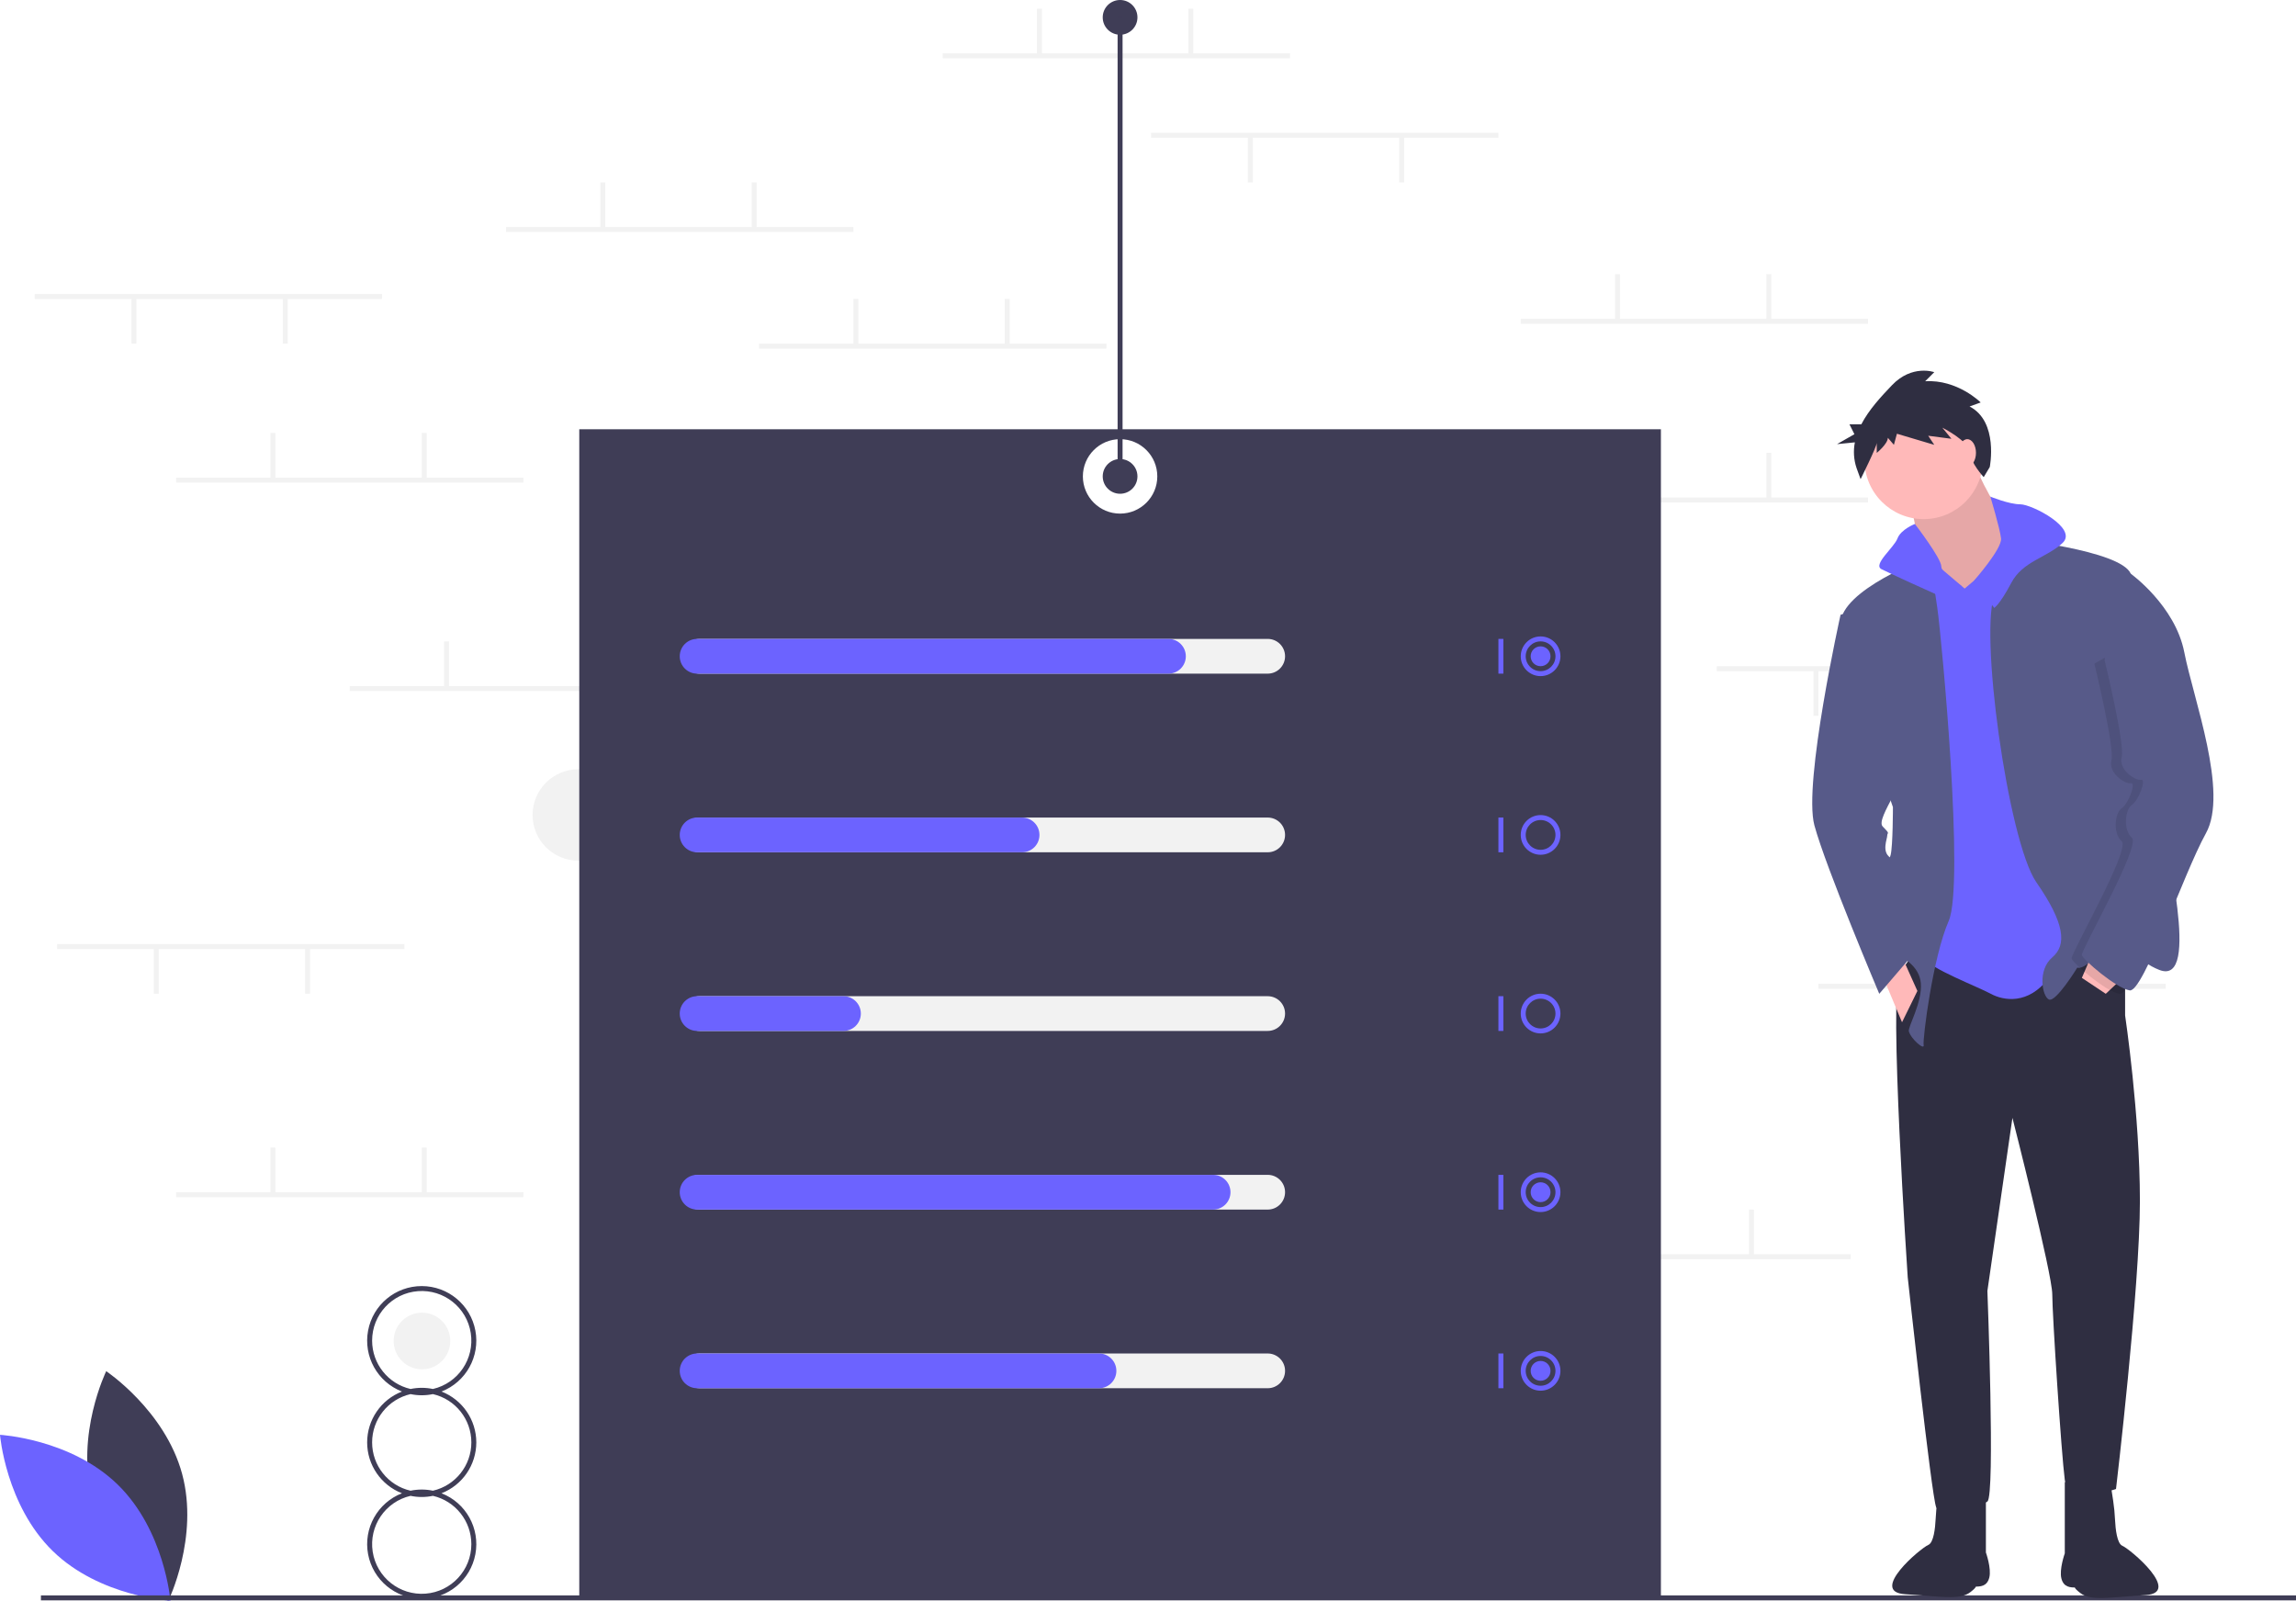
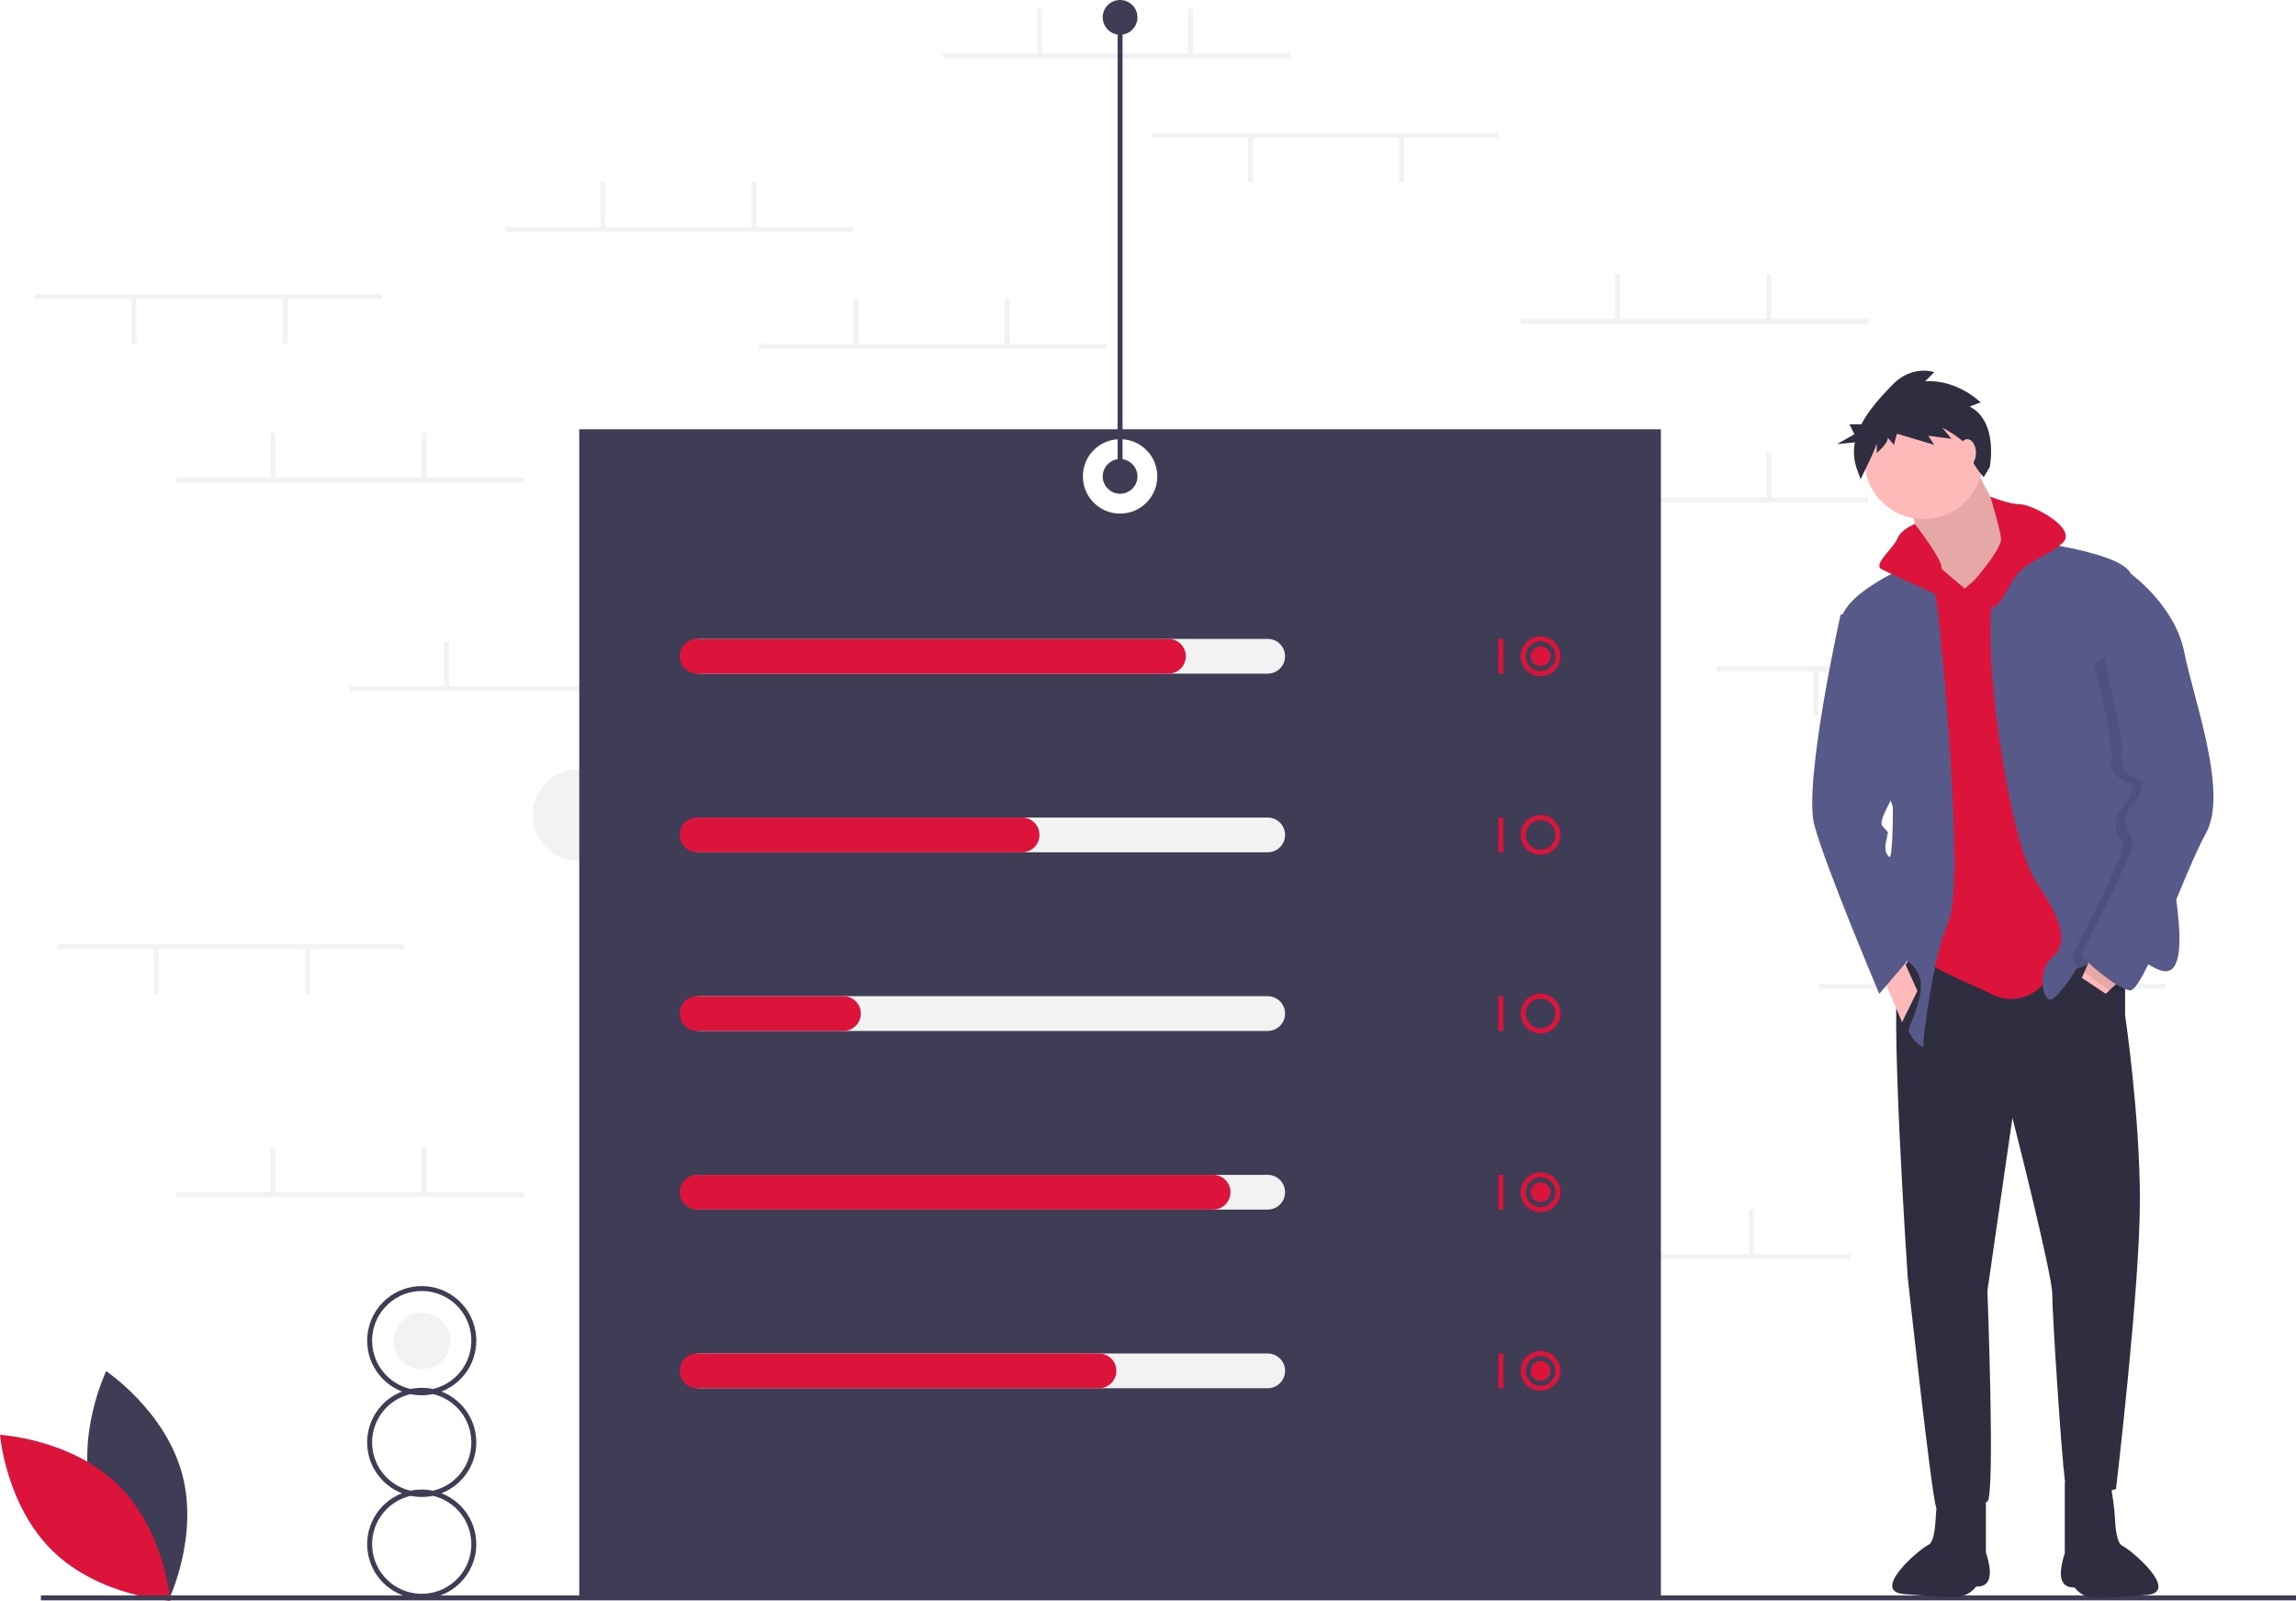
<svg xmlns="http://www.w3.org/2000/svg" id="a2942aa7-bf0d-42c0-bc52-bf4c952347c5" data-name="Layer 1" width="925.497" height="645.184" viewBox="0 0 925.497 645.184">
  <circle cx="233.088" cy="328.457" r="18.409" fill="#f2f2f2" />
  <circle cx="170.088" cy="540.457" r="11.409" fill="#f2f2f2" />
  <rect x="379.997" y="21.5" width="140" height="2" fill="#f2f2f2" />
  <rect x="417.997" y="3.5" width="2" height="18.5" fill="#f2f2f2" />
  <rect x="478.997" y="3.5" width="2" height="18.5" fill="#f2f2f2" />
  <rect x="605.997" y="505.5" width="140" height="2" fill="#f2f2f2" />
  <rect x="643.997" y="487.5" width="2" height="18.5" fill="#f2f2f2" />
  <rect x="704.997" y="487.5" width="2" height="18.5" fill="#f2f2f2" />
  <rect x="612.997" y="200.5" width="140" height="2" fill="#f2f2f2" />
  <rect x="650.997" y="182.5" width="2" height="18.5" fill="#f2f2f2" />
  <rect x="711.997" y="182.5" width="2" height="18.5" fill="#f2f2f2" />
  <rect x="612.997" y="128.5" width="140" height="2" fill="#f2f2f2" />
  <rect x="650.997" y="110.5" width="2" height="18.5" fill="#f2f2f2" />
  <rect x="711.997" y="110.5" width="2" height="18.5" fill="#f2f2f2" />
  <rect x="305.997" y="138.5" width="140" height="2" fill="#f2f2f2" />
  <rect x="343.997" y="120.5" width="2" height="18.5" fill="#f2f2f2" />
  <rect x="404.997" y="120.5" width="2" height="18.5" fill="#f2f2f2" />
  <rect x="203.997" y="91.5" width="140" height="2" fill="#f2f2f2" />
  <rect x="241.997" y="73.5" width="2" height="18.5" fill="#f2f2f2" />
  <rect x="302.997" y="73.5" width="2" height="18.5" fill="#f2f2f2" />
  <rect x="140.997" y="276.5" width="140" height="2" fill="#f2f2f2" />
  <rect x="178.997" y="258.5" width="2" height="18.5" fill="#f2f2f2" />
  <rect x="239.997" y="258.5" width="2" height="18.5" fill="#f2f2f2" />
  <rect x="70.997" y="480.5" width="140" height="2" fill="#f2f2f2" />
  <rect x="108.997" y="462.5" width="2" height="18.5" fill="#f2f2f2" />
  <rect x="169.997" y="462.5" width="2" height="18.5" fill="#f2f2f2" />
  <rect x="732.997" y="396.5" width="140" height="2" fill="#f2f2f2" />
  <rect x="770.997" y="378.5" width="2" height="18.5" fill="#f2f2f2" />
  <rect x="831.997" y="378.5" width="2" height="18.5" fill="#f2f2f2" />
  <rect x="691.997" y="268.5" width="140" height="2" fill="#f2f2f2" />
  <rect x="791.997" y="270" width="2" height="18.5" fill="#f2f2f2" />
  <rect x="730.997" y="270" width="2" height="18.5" fill="#f2f2f2" />
  <rect x="13.997" y="118.5" width="140" height="2" fill="#f2f2f2" />
  <rect x="113.997" y="120" width="2" height="18.5" fill="#f2f2f2" />
  <rect x="52.997" y="120" width="2" height="18.5" fill="#f2f2f2" />
  <rect x="22.997" y="380.5" width="140" height="2" fill="#f2f2f2" />
  <rect x="122.997" y="382" width="2" height="18.5" fill="#f2f2f2" />
  <rect x="61.997" y="382" width="2" height="18.5" fill="#f2f2f2" />
  <rect x="463.997" y="53.5" width="140" height="2" fill="#f2f2f2" />
  <rect x="563.997" y="55" width="2" height="18.5" fill="#f2f2f2" />
  <rect x="502.997" y="55" width="2" height="18.5" fill="#f2f2f2" />
  <rect x="70.997" y="192.5" width="140" height="2" fill="#f2f2f2" />
  <rect x="108.997" y="174.5" width="2" height="18.5" fill="#f2f2f2" />
  <rect x="169.997" y="174.5" width="2" height="18.5" fill="#f2f2f2" />
  <path d="M370.748,300.408v471h436v-471Zm218,34a15,15,0,1,1,15-15A15,15,0,0,1,588.749,334.408Z" transform="translate(-137.2515 -127.4078)" fill="#3f3d56" />
  <path d="M174.506,731.205c6.914,25.558,30.596,41.387,30.596,41.387s12.472-25.609,5.558-51.167-30.596-41.387-30.596-41.387S167.592,705.647,174.506,731.205Z" transform="translate(-137.2515 -127.4078)" fill="#3f3d56" />
-   <path d="M184.666,725.712c18.972,18.469,21.289,46.859,21.289,46.859s-28.442-1.553-47.415-20.022-21.289-46.859-21.289-46.859S165.694,707.244,184.666,725.712Z" transform="translate(-137.2515 -127.4078)" fill="#6c63ff" />
+   <path d="M184.666,725.712c18.972,18.469,21.289,46.859,21.289,46.859s-28.442-1.553-47.415-20.022-21.289-46.859-21.289-46.859S165.694,707.244,184.666,725.712Z" transform="translate(-137.2515 -127.4078)" fill="crimson" />
  <rect x="16.497" y="643" width="909" height="2" fill="#3f3d56" />
  <path d="M329.248,708.746a22.031,22.031,0,0,0-14.031-20.5,22,22,0,1,0-15.938,0,21.991,21.991,0,0,0,0,41,22,22,0,1,0,15.938,0A22.031,22.031,0,0,0,329.248,708.746Zm-42-41a20,20,0,1,1,24.513,19.467,22.023,22.023,0,0,0-9.026,0A20.021,20.021,0,0,1,287.248,667.746Zm40,82a20,20,0,1,1-24.513-19.467,22.024,22.024,0,0,0,9.026,0A20.021,20.021,0,0,1,327.248,749.746Zm-15.487-21.533a22.023,22.023,0,0,0-9.026,0,19.979,19.979,0,0,1,0-38.935,22.024,22.024,0,0,0,9.026,0,19.979,19.979,0,0,1,0,38.935Z" transform="translate(-137.2515 -127.4078)" fill="#3f3d56" />
  <path d="M648.249,398.908h-229a7,7,0,1,1,0-14h229a7,7,0,0,1,0,14Z" transform="translate(-137.2515 -127.4078)" fill="#f2f2f2" />
  <path d="M648.249,470.908h-229a7,7,0,1,1,0-14h229a7,7,0,0,1,0,14Z" transform="translate(-137.2515 -127.4078)" fill="#f2f2f2" />
  <path d="M648.249,542.908h-229a7,7,0,1,1,0-14h229a7,7,0,0,1,0,14Z" transform="translate(-137.2515 -127.4078)" fill="#f2f2f2" />
  <path d="M648.249,614.908h-229a7,7,0,1,1,0-14h229a7,7,0,0,1,0,14Z" transform="translate(-137.2515 -127.4078)" fill="#f2f2f2" />
  <path d="M648.249,686.908h-229a7,7,0,1,1,0-14h229a7,7,0,0,1,0,14Z" transform="translate(-137.2515 -127.4078)" fill="#f2f2f2" />
-   <path d="M608.249,398.908h-190a7,7,0,1,1,0-14h190a7,7,0,0,1,0,14Z" transform="translate(-137.2515 -127.4078)" fill="#6c63ff" />
-   <path d="M549.249,470.908h-131a7,7,0,1,1,0-14h131a7,7,0,0,1,0,14Z" transform="translate(-137.2515 -127.4078)" fill="#6c63ff" />
-   <path d="M477.248,542.908h-59a7,7,0,1,1,0-14h59a7,7,0,0,1,0,14Z" transform="translate(-137.2515 -127.4078)" fill="#6c63ff" />
-   <path d="M626.249,614.908h-208a7,7,0,1,1,0-14h208a7,7,0,0,1,0,14Z" transform="translate(-137.2515 -127.4078)" fill="#6c63ff" />
-   <path d="M580.249,686.908h-162a7,7,0,1,1,0-14h162a7,7,0,0,1,0,14Z" transform="translate(-137.2515 -127.4078)" fill="#6c63ff" />
-   <rect x="603.997" y="257.5" width="2" height="14" fill="#6c63ff" />
-   <path d="M758.249,399.908a8,8,0,1,1,8-8A8.009,8.009,0,0,1,758.249,399.908Zm0-14a6,6,0,1,0,6,6A6.007,6.007,0,0,0,758.249,385.908Z" transform="translate(-137.2515 -127.4078)" fill="#6c63ff" />
-   <rect x="603.997" y="329.5" width="2" height="14" fill="#6c63ff" />
-   <path d="M758.249,471.908a8,8,0,1,1,8-8A8.009,8.009,0,0,1,758.249,471.908Zm0-14a6,6,0,1,0,6,6A6.007,6.007,0,0,0,758.249,457.908Z" transform="translate(-137.2515 -127.4078)" fill="#6c63ff" />
-   <rect x="603.997" y="401.5" width="2" height="14" fill="#6c63ff" />
-   <path d="M758.249,543.908a8,8,0,1,1,8-8A8.009,8.009,0,0,1,758.249,543.908Zm0-14a6,6,0,1,0,6,6A6.007,6.007,0,0,0,758.249,529.908Z" transform="translate(-137.2515 -127.4078)" fill="#6c63ff" />
-   <rect x="603.997" y="473.5" width="2" height="14" fill="#6c63ff" />
-   <path d="M758.249,615.908a8,8,0,1,1,8-8A8.009,8.009,0,0,1,758.249,615.908Zm0-14a6,6,0,1,0,6,6A6.007,6.007,0,0,0,758.249,601.908Z" transform="translate(-137.2515 -127.4078)" fill="#6c63ff" />
-   <rect x="603.997" y="545.5" width="2" height="14" fill="#6c63ff" />
-   <path d="M758.249,687.908a8,8,0,1,1,8-8A8.009,8.009,0,0,1,758.249,687.908Zm0-14a6,6,0,1,0,6,6A6.007,6.007,0,0,0,758.249,673.908Z" transform="translate(-137.2515 -127.4078)" fill="#6c63ff" />
-   <circle cx="620.997" cy="264.5" r="4" fill="#6c63ff" />
-   <circle cx="620.997" cy="480.5" r="4" fill="#6c63ff" />
-   <circle cx="620.997" cy="552.5" r="4" fill="#6c63ff" />
+   <path d="M608.249,398.908h-190a7,7,0,1,1,0-14h190a7,7,0,0,1,0,14Z" transform="translate(-137.2515 -127.4078)" fill="crimson" />
+   <path d="M549.249,470.908h-131a7,7,0,1,1,0-14h131a7,7,0,0,1,0,14Z" transform="translate(-137.2515 -127.4078)" fill="crimson" />
+   <path d="M477.248,542.908h-59a7,7,0,1,1,0-14h59a7,7,0,0,1,0,14Z" transform="translate(-137.2515 -127.4078)" fill="crimson" />
+   <path d="M626.249,614.908h-208a7,7,0,1,1,0-14h208a7,7,0,0,1,0,14Z" transform="translate(-137.2515 -127.4078)" fill="crimson" />
+   <path d="M580.249,686.908h-162a7,7,0,1,1,0-14h162a7,7,0,0,1,0,14Z" transform="translate(-137.2515 -127.4078)" fill="crimson" />
+   <rect x="603.997" y="257.5" width="2" height="14" fill="crimson" />
+   <path d="M758.249,399.908a8,8,0,1,1,8-8A8.009,8.009,0,0,1,758.249,399.908Zm0-14a6,6,0,1,0,6,6A6.007,6.007,0,0,0,758.249,385.908Z" transform="translate(-137.2515 -127.4078)" fill="crimson" />
+   <rect x="603.997" y="329.5" width="2" height="14" fill="crimson" />
+   <path d="M758.249,471.908a8,8,0,1,1,8-8A8.009,8.009,0,0,1,758.249,471.908Zm0-14a6,6,0,1,0,6,6A6.007,6.007,0,0,0,758.249,457.908Z" transform="translate(-137.2515 -127.4078)" fill="crimson" />
+   <rect x="603.997" y="401.5" width="2" height="14" fill="crimson" />
+   <path d="M758.249,543.908a8,8,0,1,1,8-8A8.009,8.009,0,0,1,758.249,543.908Zm0-14a6,6,0,1,0,6,6A6.007,6.007,0,0,0,758.249,529.908Z" transform="translate(-137.2515 -127.4078)" fill="crimson" />
+   <rect x="603.997" y="473.5" width="2" height="14" fill="crimson" />
+   <path d="M758.249,615.908a8,8,0,1,1,8-8A8.009,8.009,0,0,1,758.249,615.908Zm0-14a6,6,0,1,0,6,6A6.007,6.007,0,0,0,758.249,601.908Z" transform="translate(-137.2515 -127.4078)" fill="crimson" />
+   <rect x="603.997" y="545.5" width="2" height="14" fill="crimson" />
+   <path d="M758.249,687.908a8,8,0,1,1,8-8A8.009,8.009,0,0,1,758.249,687.908Zm0-14a6,6,0,1,0,6,6A6.007,6.007,0,0,0,758.249,673.908Z" transform="translate(-137.2515 -127.4078)" fill="crimson" />
+   <circle cx="620.997" cy="264.5" r="4" fill="crimson" />
+   <circle cx="620.997" cy="480.5" r="4" fill="crimson" />
+   <circle cx="620.997" cy="552.5" r="4" fill="crimson" />
  <circle cx="451.497" cy="192" r="7" fill="#3f3d56" />
  <circle cx="451.497" cy="7" r="7" fill="#3f3d56" />
  <rect x="450.497" y="7" width="2" height="185" fill="#3f3d56" />
  <path d="M993.865,511.887v24.775s5.964,39.915,5.964,74.783S990.195,727.52,990.195,727.52s-19.269,6.882-20.646-3.67-5.047-66.525-5.047-74.783-16.058-71.113-16.058-71.113L938.351,647.69s3.212,82.583,0,84.877-18.811,6.423-20.646,2.294-11.47-92.676-11.47-92.676-7.799-115.616-3.212-122.498,8.717-12.387,8.717-12.387S977.348,491.241,993.865,511.887Z" transform="translate(-137.2515 -127.4078)" fill="#2f2e41" />
  <path d="M987.901,724.767l1.151,7.479a73.664,73.664,0,0,1,.752,7.699c.179,3.757.804,9.545,2.945,10.463,3.212,1.376,24.056,18.956,9.375,19.873s-22.026,2.503-26.375-.873c-5.141-3.992.682-2.184-1.612-2.184s-5.047,0-5.964-3.67,1.376-10.093,1.376-10.093V724.767Z" transform="translate(-137.2515 -127.4078)" fill="#2f2e41" />
  <path d="M919.397,724.408l-1.151,7.479a73.664,73.664,0,0,0-.752,7.699c-.179,3.757-.804,9.545-2.945,10.463-3.212,1.376-24.056,18.956-9.375,19.873s22.026,2.503,26.375-.873c5.141-3.992-.682-2.184,1.612-2.184s5.047,0,5.964-3.67-1.376-10.093-1.376-10.093V724.408Z" transform="translate(-137.2515 -127.4078)" fill="#2f2e41" />
  <path d="M932.387,312.77s7.8,19.269,13.305,22.481,2.753,17.893,2.753,17.893l-13.764,19.269H923.67l-13.305-22.94s-.918-15.14-3.67-18.811S932.387,312.77,932.387,312.77Z" transform="translate(-137.2515 -127.4078)" fill="#ffb9b9" />
  <path d="M932.387,312.77s7.8,19.269,13.305,22.481,2.753,17.893,2.753,17.893l-13.764,19.269H923.67l-13.305-22.94s-.918-15.14-3.67-18.811S932.387,312.77,932.387,312.77Z" transform="translate(-137.2515 -127.4078)" opacity="0.1" />
-   <path d="M943.857,352.226l20.646,4.588,15.14,152.32s-8.258,1.376-16.517,12.387-18.352,9.176-23.398,6.423-25.234-10.552-25.692-13.764.918-59.643.918-59.643L902.106,366.449l6.423-9.635h11.47l9.176,7.8Z" transform="translate(-137.2515 -127.4078)" fill="#6c63ff" />
+   <path d="M943.857,352.226l20.646,4.588,15.14,152.32s-8.258,1.376-16.517,12.387-18.352,9.176-23.398,6.423-25.234-10.552-25.692-13.764.918-59.643.918-59.643L902.106,366.449l6.423-9.635h11.47l9.176,7.8Z" transform="translate(-137.2515 -127.4078)" fill="crimson" />
  <circle cx="775.407" cy="185.362" r="23.857" fill="#ffb9b9" />
  <path d="M947.068,344.427s44.962,4.588,49.091,14.223-2.753,52.303-2.753,52.303,16.517,37.162,16.058,45.879,15.599,68.36-1.835,61.478-11.929-24.775-20.646-11.929-12.387,11.011-12.387,11.011-8.717,14.223-11.47,12.846-4.588-11.929,1.376-16.975,5.047-13.764-6.423-30.28S934.681,379.754,941.563,366.449,947.068,344.427,947.068,344.427Z" transform="translate(-137.2515 -127.4078)" fill="#575a89" />
  <polygon points="856.614 393.196 848.814 400.537 839.179 394.114 843.309 384.479 856.614 393.196" fill="#ffb9b9" />
  <path d="M914.035,352.226s-34.868,12.846-34.868,26.61,21.105,73.866,21.105,73.866,0,15.599-.918,19.269-15.353,35.683-2.753,38.539c7.865,1.783,14.327,6.466,14.911,13.076.693,7.849-5.315,17.755-4.817,19.499.918,3.212,6.423,7.8,5.964,5.506s3.67-35.327,10.093-50.009-2.753-113.322-4.588-126.168A141.988,141.988,0,0,0,914.035,352.226Z" transform="translate(-137.2515 -127.4078)" fill="#575a89" />
  <polygon points="758.432 392.278 766.69 412.007 772.884 399.39 765.772 383.561 758.432 392.278" fill="#ffb9b9" />
-   <path d="M939.536,327.551s7.532,3.112,12.12,3.112,23.398,9.635,16.975,15.599-16.058,7.341-20.646,16.058-6.882,10.093-6.882,10.093L932.936,361.441s11.38-12.885,10.921-17.014S939.536,327.551,939.536,327.551Z" transform="translate(-137.2515 -127.4078)" fill="#6c63ff" />
-   <path d="M909.125,338.582s-5.643,2.175-7.019,5.845-10.093,10.552-6.423,12.387,19.728,9.176,22.94,10.552,9.197-3.905,9.197-3.905-8.05-4.583-8.05-7.794S909.125,338.582,909.125,338.582Z" transform="translate(-137.2515 -127.4078)" fill="#6c63ff" />
+   <path d="M939.536,327.551s7.532,3.112,12.12,3.112,23.398,9.635,16.975,15.599-16.058,7.341-20.646,16.058-6.882,10.093-6.882,10.093L932.936,361.441s11.38-12.885,10.921-17.014S939.536,327.551,939.536,327.551Z" transform="translate(-137.2515 -127.4078)" fill="crimson" />
+   <path d="M909.125,338.582s-5.643,2.175-7.019,5.845-10.093,10.552-6.423,12.387,19.728,9.176,22.94,10.552,9.197-3.905,9.197-3.905-8.05-4.583-8.05-7.794S909.125,338.582,909.125,338.582Z" transform="translate(-137.2515 -127.4078)" fill="crimson" />
  <path d="M890.178,372.413l-11.011,2.753s-15.14,67.902-10.552,84.877,26.151,67.901,26.151,67.901l13.764-16.058s-6.004-36.515-9.425-38.903-1.127-7.435-1.127-8.811,1.376-.459-1.835-3.67,11.929-21.105,7.799-26.151S890.178,372.413,890.178,372.413Z" transform="translate(-137.2515 -127.4078)" fill="#575a89" />
  <path d="M998.682,385.03,992.03,360.026s17.893,12.846,21.563,31.657,17.893,56.432,8.717,72.948-25.234,64.231-30.739,63.314-18.811-12.387-19.269-14.223,23.857-44.044,20.187-47.256-2.753-11.47,0-13.305,5.964-10.552,3.67-10.093-9.176-4.129-7.8-9.176-6.882-38.997-6.882-38.997Z" transform="translate(-137.2515 -127.4078)" opacity="0.1" />
  <path d="M989.736,356.814l6.423,1.835s17.893,12.846,21.563,31.657,17.893,56.432,8.717,72.948-25.234,64.231-30.739,63.314-18.811-12.387-19.269-14.223,23.857-44.044,20.187-47.256-2.753-11.47,0-13.305,5.964-10.552,3.67-10.093-9.176-4.129-7.8-9.176-6.882-38.997-6.882-38.997Z" transform="translate(-137.2515 -127.4078)" fill="#575a89" />
  <path d="M931.172,291.235l4.475-1.627s-9.356-9.356-22.373-8.542l3.661-3.661s-8.949-3.254-17.085,5.288c-4.277,4.491-9.225,9.769-12.31,15.715h-4.792l2,4-7,4,7.185-.719a20.184,20.184,0,0,0,.68,10.36l1.627,4.475s6.509-13.017,6.509-14.644v4.068s4.475-3.661,4.475-6.102l2.441,2.847,1.22-4.475,15.051,4.475-2.441-3.661,9.356,1.22-3.661-4.475s10.576,5.288,10.983,9.763,5.695,10.169,5.695,10.169l2.441-4.068S942.969,297.337,931.172,291.235Z" transform="translate(-137.2515 -127.4078)" fill="#2f2e41" />
  <ellipse cx="792.997" cy="182.5" rx="3.5" ry="5.5" fill="#ffb9b9" />
</svg>
